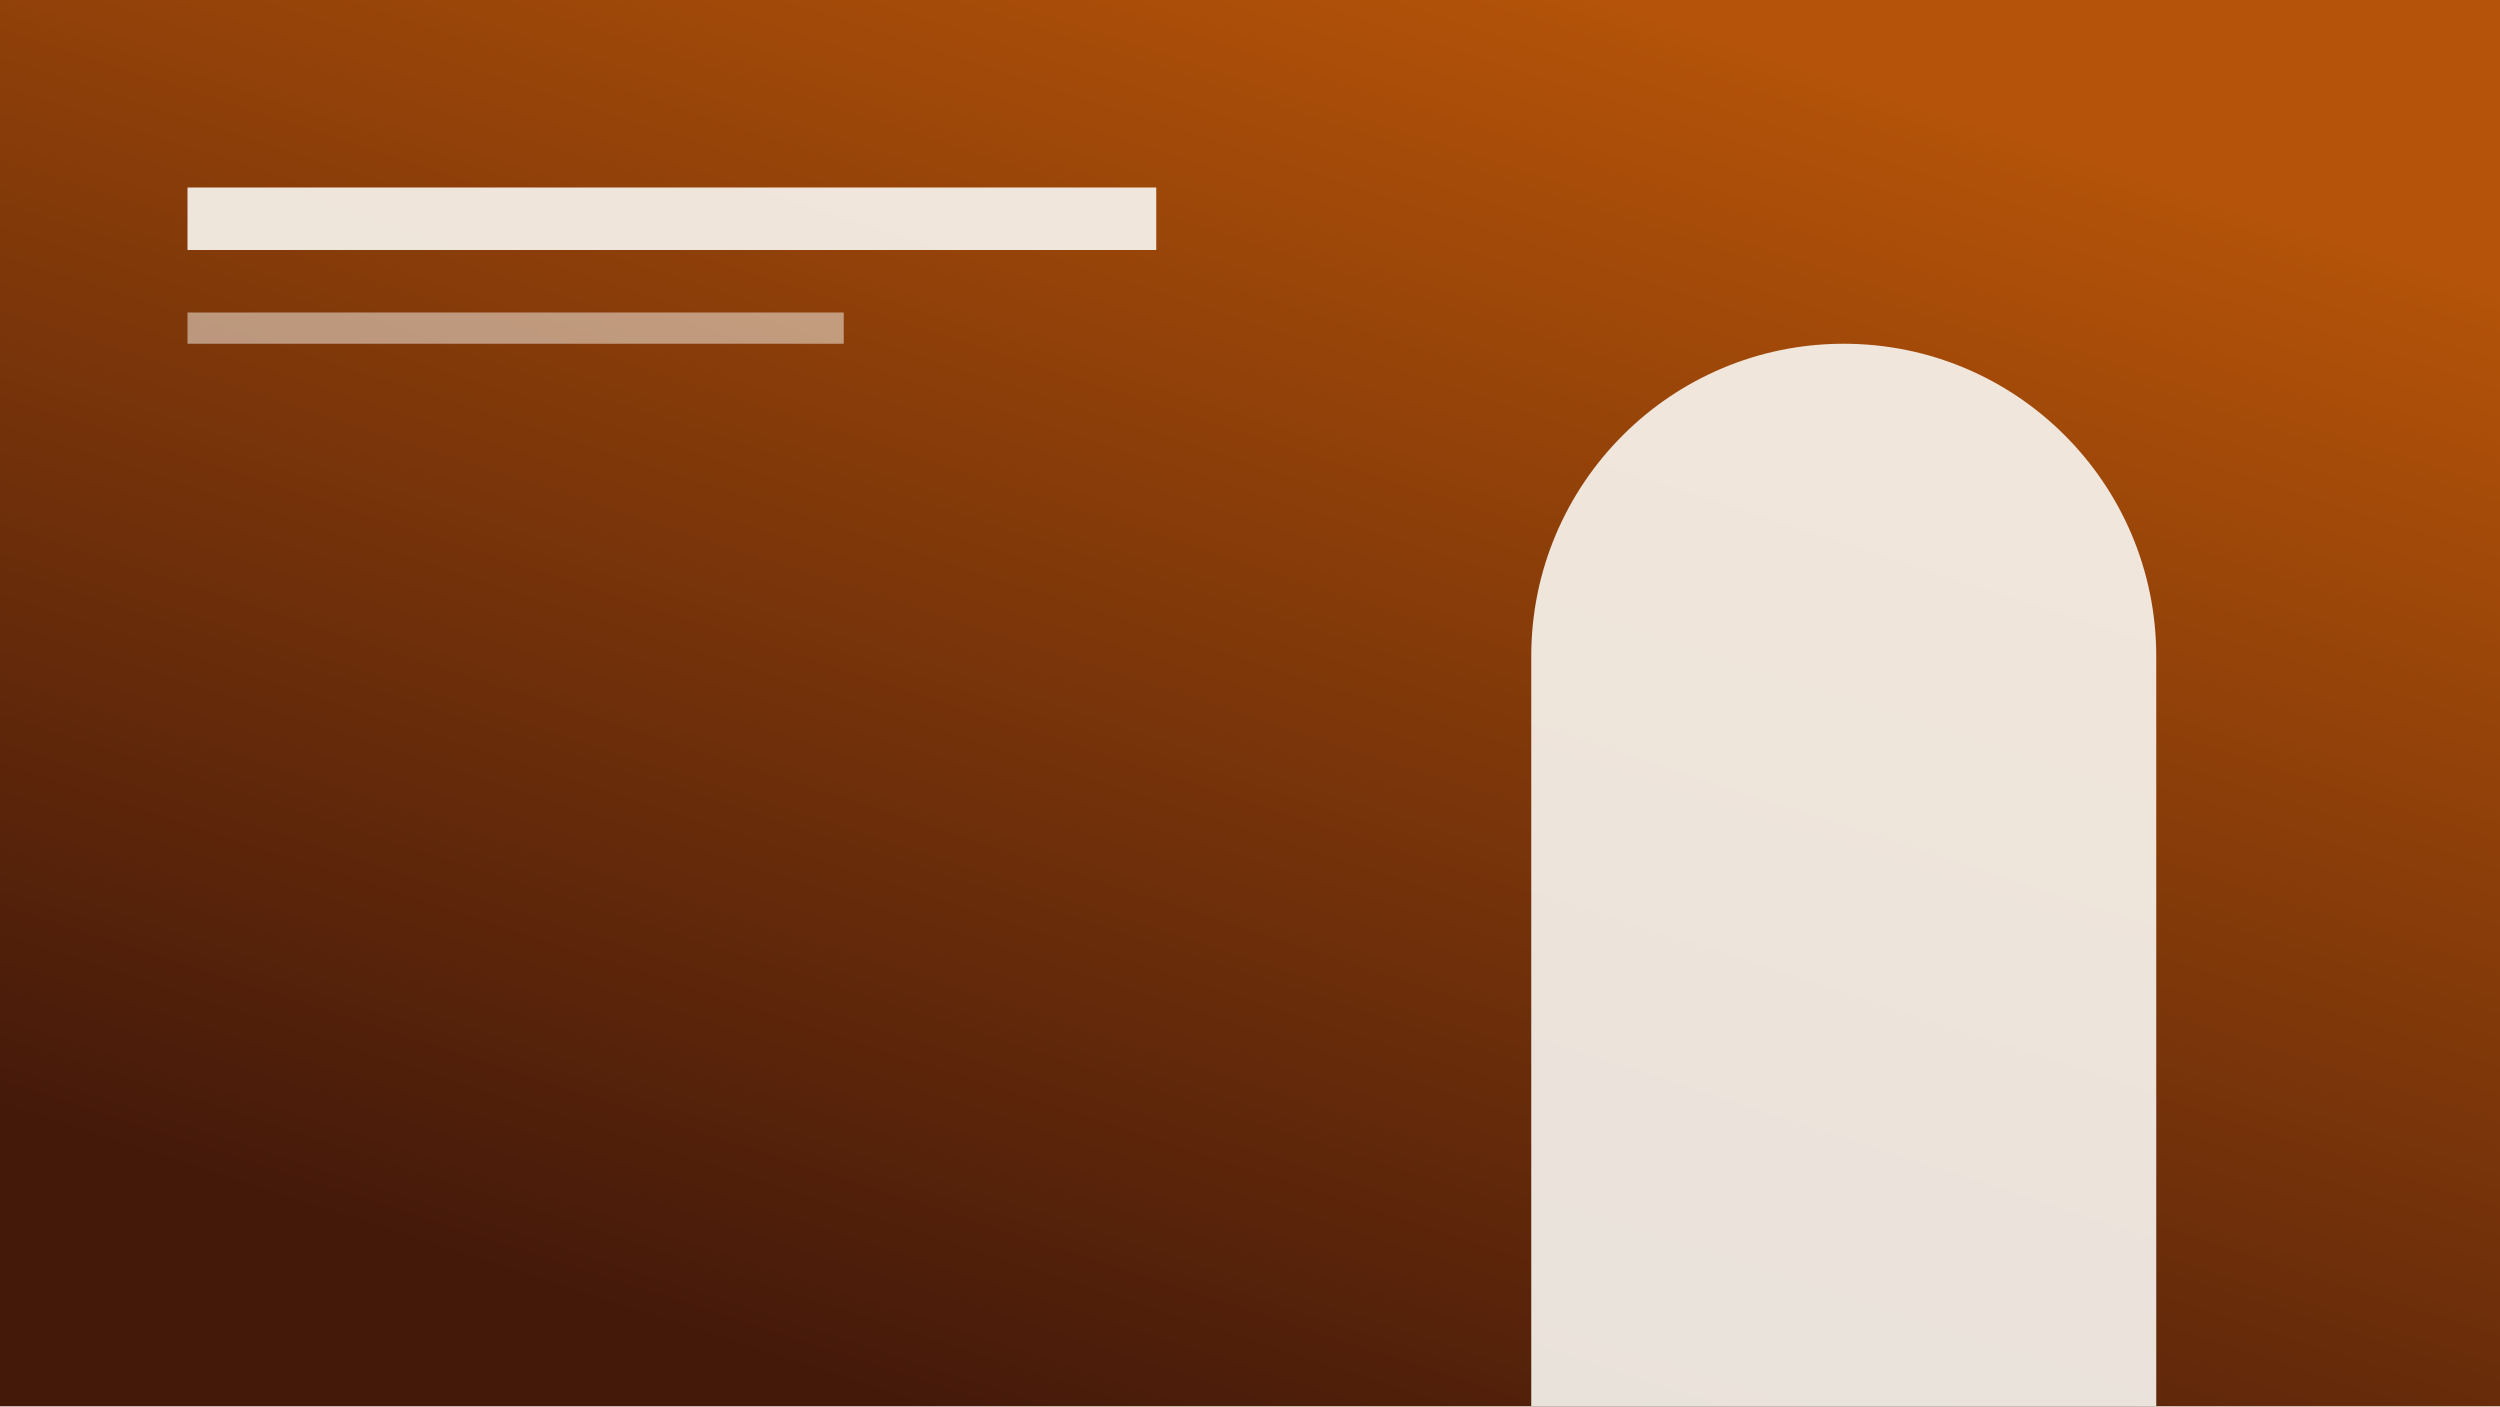
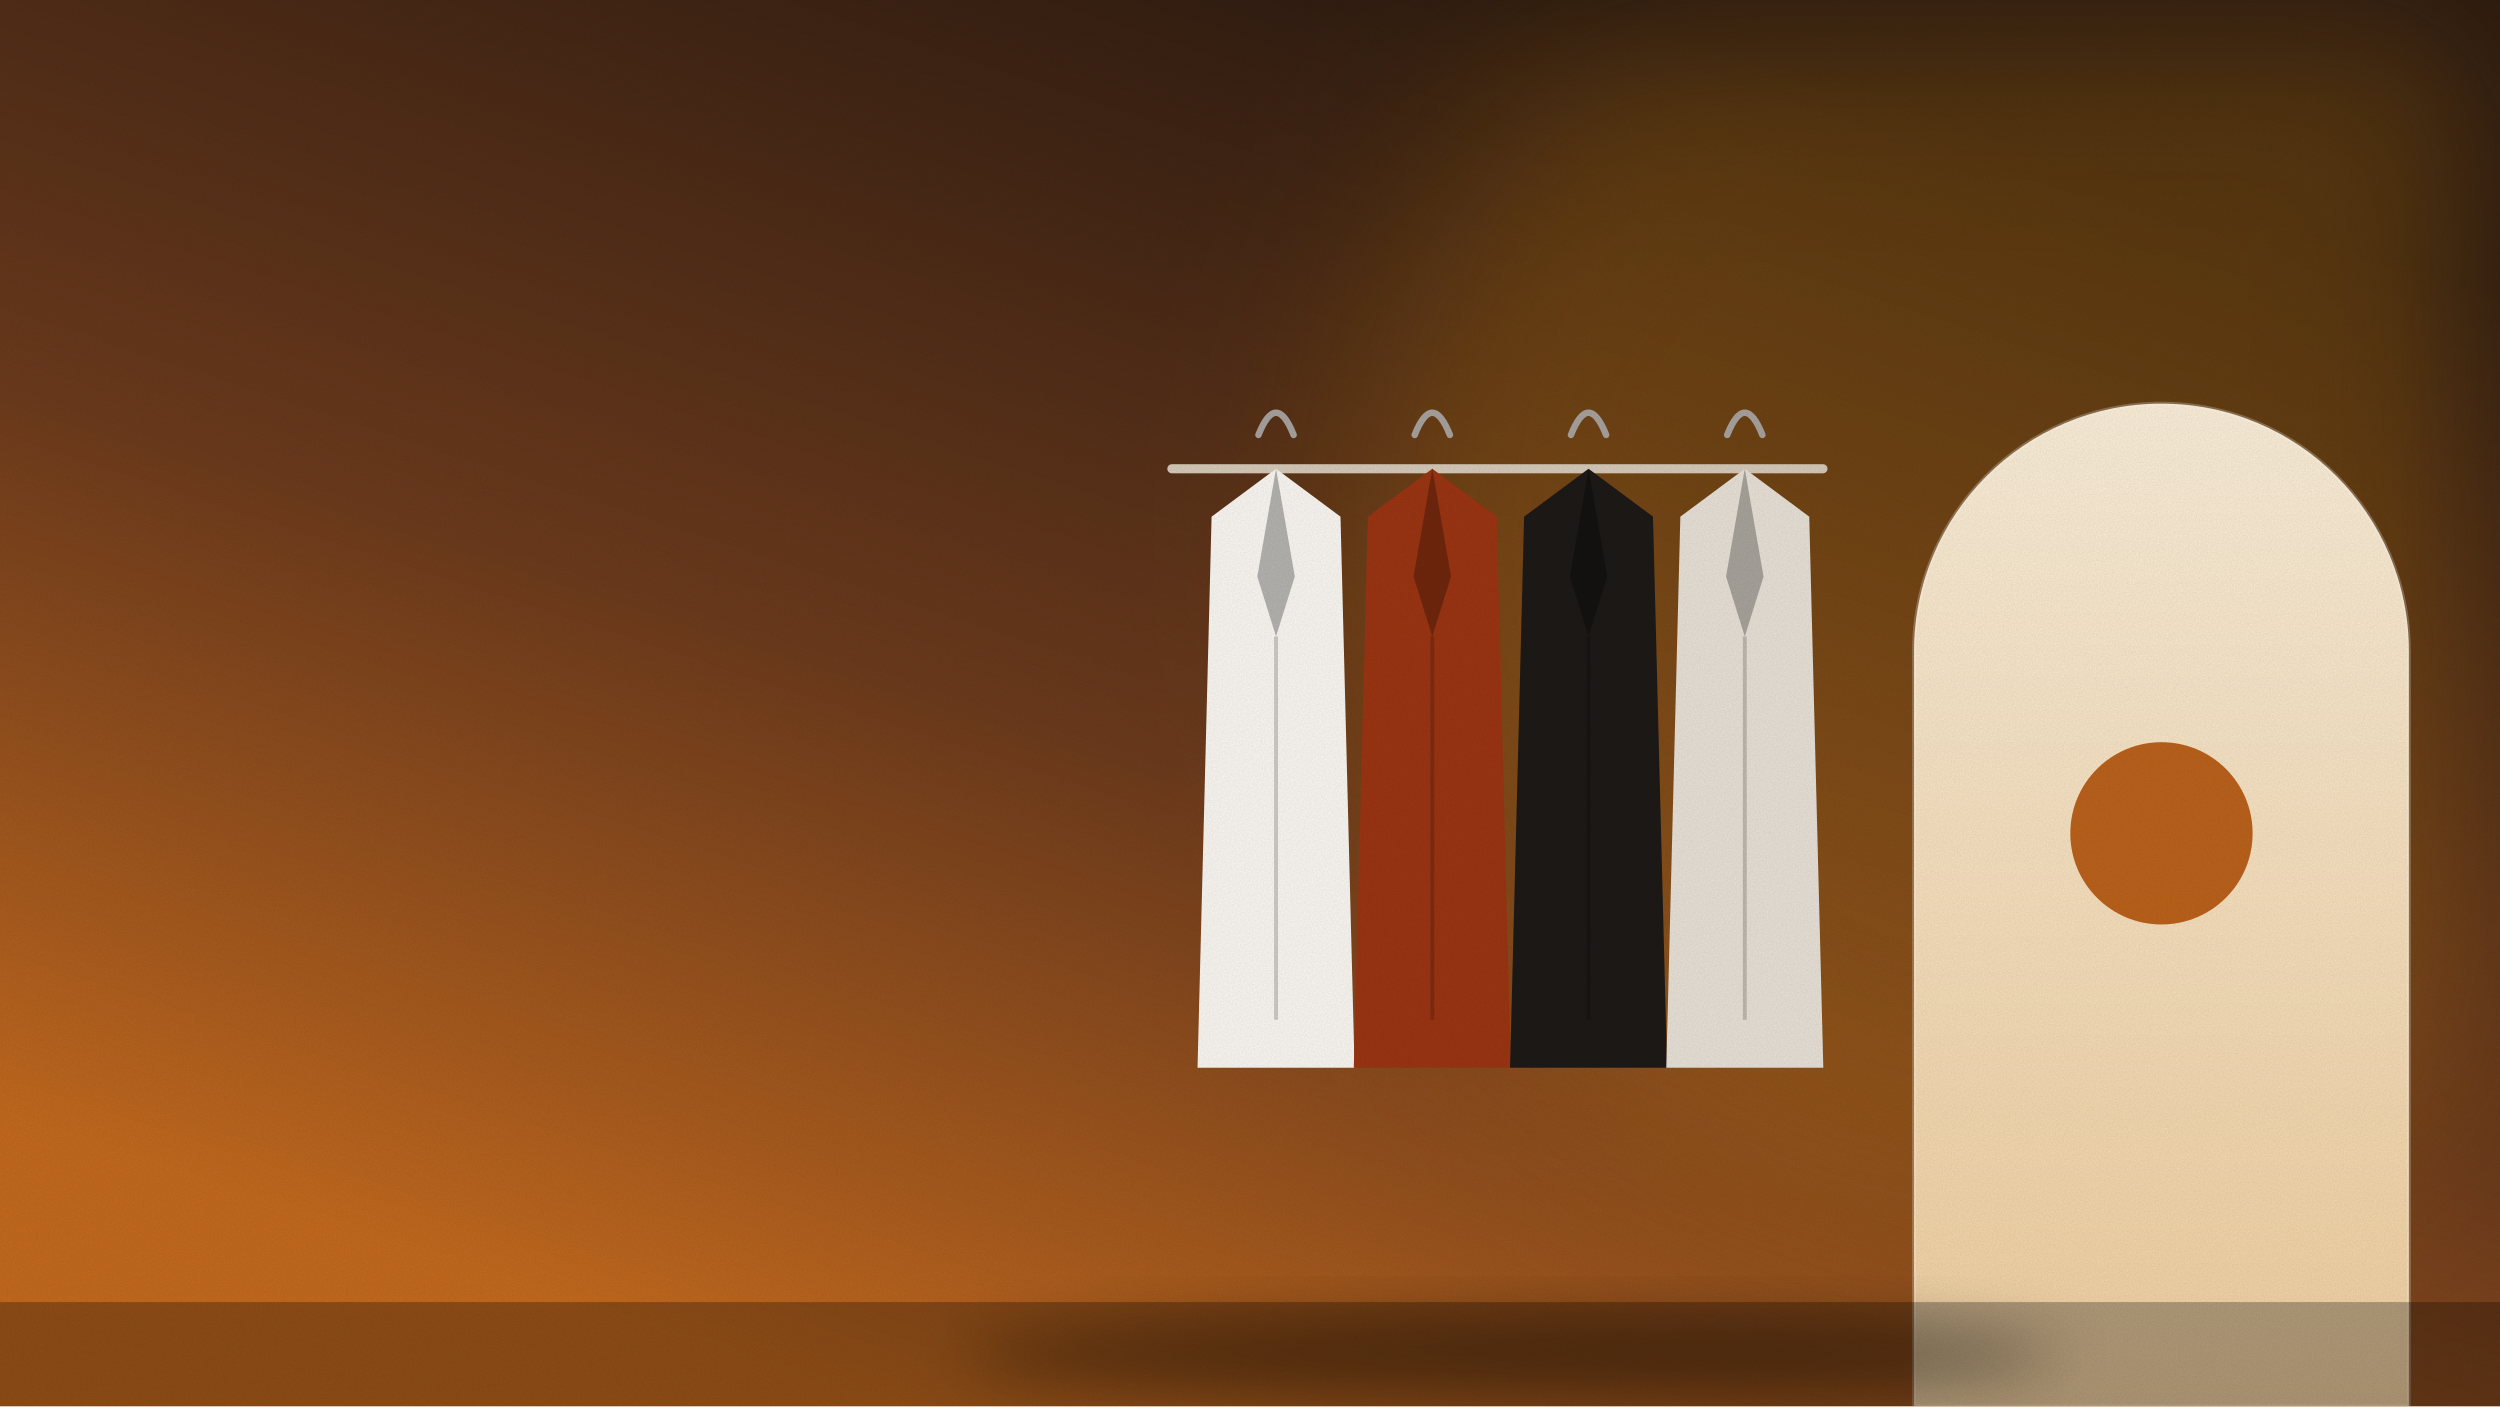
- <svg xmlns="http://www.w3.org/2000/svg" viewBox="0 0 1600 900" preserveAspectRatio="xMidYMid slice" role="img" aria-hidden="true">
+ <svg xmlns="http://www.w3.org/2000/svg" viewBox="0 0 1920 1080" preserveAspectRatio="xMidYMid slice" role="img" aria-hidden="true">
  <defs>
-     <linearGradient id="g" gradientTransform="rotate(120 .5 .5)">
-       <stop offset="0" stop-color="#b45309" />
-       <stop offset="1" stop-color="#44190a" />
+     <filter id="n" x="0" y="0" width="100%" height="100%">
+       <feTurbulence type="fractalNoise" baseFrequency=".85" numOctaves="2" stitchTiles="stitch" />
+       <feColorMatrix values="0 0 0 0 0 0 0 0 0 0 0 0 0 0 0 0 0 0 .09 0" />
+     </filter>
+     <linearGradient id="bg" gradientTransform="rotate(120 .5 .5)">
+       <stop offset="0" stop-color="#2b1a10" />
+       <stop offset="0.55" stop-color="#6b3a1c" />
+       <stop offset="1" stop-color="#c2691e" />
    </linearGradient>
+     <linearGradient id="arch" gradientTransform="rotate(90 .5 .5)">
+       <stop offset="0" stop-color="#fbeed9" />
+       <stop offset="1" stop-color="#f0cf9f" />
+     </linearGradient>
+     <filter id="b1" x="-50%" y="-50%" width="200%" height="200%">
+       <feGaussianBlur stdDeviation="22" />
+     </filter>
+     <filter id="b2" x="-50%" y="-50%" width="200%" height="200%">
+       <feGaussianBlur stdDeviation="80" />
+     </filter>
  </defs>
-   <rect width="1600" height="900" fill="url(#g)" />
-   <rect x="120" y="120" width="620" height="40" fill="#faf7f2" opacity=".9" />
-   <rect x="120" y="200" width="420" height="20" fill="#faf7f2" opacity=".5" />
-   <path d="M980 900 V420 a200 200 0 0 1 400 0 V900Z" fill="#faf7f2" opacity=".9" />
+   <rect width="1920" height="1080" fill="url(#bg)" />
+   <circle cx="1560" cy="420" r="520" fill="#f59e0b" opacity=".22" filter="url(#b2)" />
+   <path d="M1470 1080 V500 A190 190 0 0 1 1850 500 V1080 Z" fill="url(#arch)" />
+   <circle cx="1660" cy="640" r="70" fill="#b45309" opacity=".9" />
+   <path d="M1470 1080 V500 A190 190 0 0 1 1850 500 V1080 Z" fill="none" stroke="#fff" stroke-opacity=".25" stroke-width="3" />
+   <line x1="900" y1="360" x2="1400" y2="360" stroke="#d6c9b8" stroke-width="7" stroke-linecap="round" />
+   <path d="M980 360 l-49.5 36.8 l-10.8 423.2 h120.6 l-10.8 -423.2 z" fill="#faf7f2" />
+   <path d="M980 360 l-14.4 82.8 l14.4 46.0 l14.4 -46.0 z" fill="#000" opacity=".28" />
+   <line x1="980" y1="488.8" x2="980" y2="783.2" stroke="#000" stroke-opacity=".18" stroke-width="3" />
+   <path d="M966.5 334 q13.5 -34 27.0 0" fill="none" stroke="#a8a29e" stroke-width="5" stroke-linecap="round" />
+   <path d="M1100 360 l-49.5 36.8 l-10.8 423.2 h120.6 l-10.8 -423.2 z" fill="#9a3412" />
+   <path d="M1100 360 l-14.4 82.8 l14.4 46.0 l14.4 -46.0 z" fill="#000" opacity=".28" />
+   <line x1="1100" y1="488.8" x2="1100" y2="783.2" stroke="#000" stroke-opacity=".18" stroke-width="3" />
+   <path d="M1086.5 334 q13.5 -34 27.0 0" fill="none" stroke="#a8a29e" stroke-width="5" stroke-linecap="round" />
+   <path d="M1220 360 l-49.5 36.8 l-10.8 423.2 h120.6 l-10.8 -423.2 z" fill="#1c1917" />
+   <path d="M1220 360 l-14.4 82.8 l14.4 46.0 l14.4 -46.0 z" fill="#000" opacity=".28" />
+   <line x1="1220" y1="488.8" x2="1220" y2="783.2" stroke="#000" stroke-opacity=".18" stroke-width="3" />
+   <path d="M1206.5 334 q13.5 -34 27.0 0" fill="none" stroke="#a8a29e" stroke-width="5" stroke-linecap="round" />
+   <path d="M1340 360 l-49.5 36.8 l-10.8 423.2 h120.6 l-10.8 -423.2 z" fill="#e7e0d6" />
+   <path d="M1340 360 l-14.4 82.8 l14.4 46.0 l14.4 -46.0 z" fill="#000" opacity=".28" />
+   <line x1="1340" y1="488.8" x2="1340" y2="783.2" stroke="#000" stroke-opacity=".18" stroke-width="3" />
+   <path d="M1326.5 334 q13.5 -34 27.0 0" fill="none" stroke="#a8a29e" stroke-width="5" stroke-linecap="round" />
+   <ellipse cx="1160" cy="1040" rx="420" ry="30" fill="#000" opacity="0.35" filter="url(#b1)" />
+   <rect y="1000" width="1920" height="80" fill="#000" opacity=".28" />
+   <rect width="1920" height="1080" filter="url(#n)" />
</svg>
